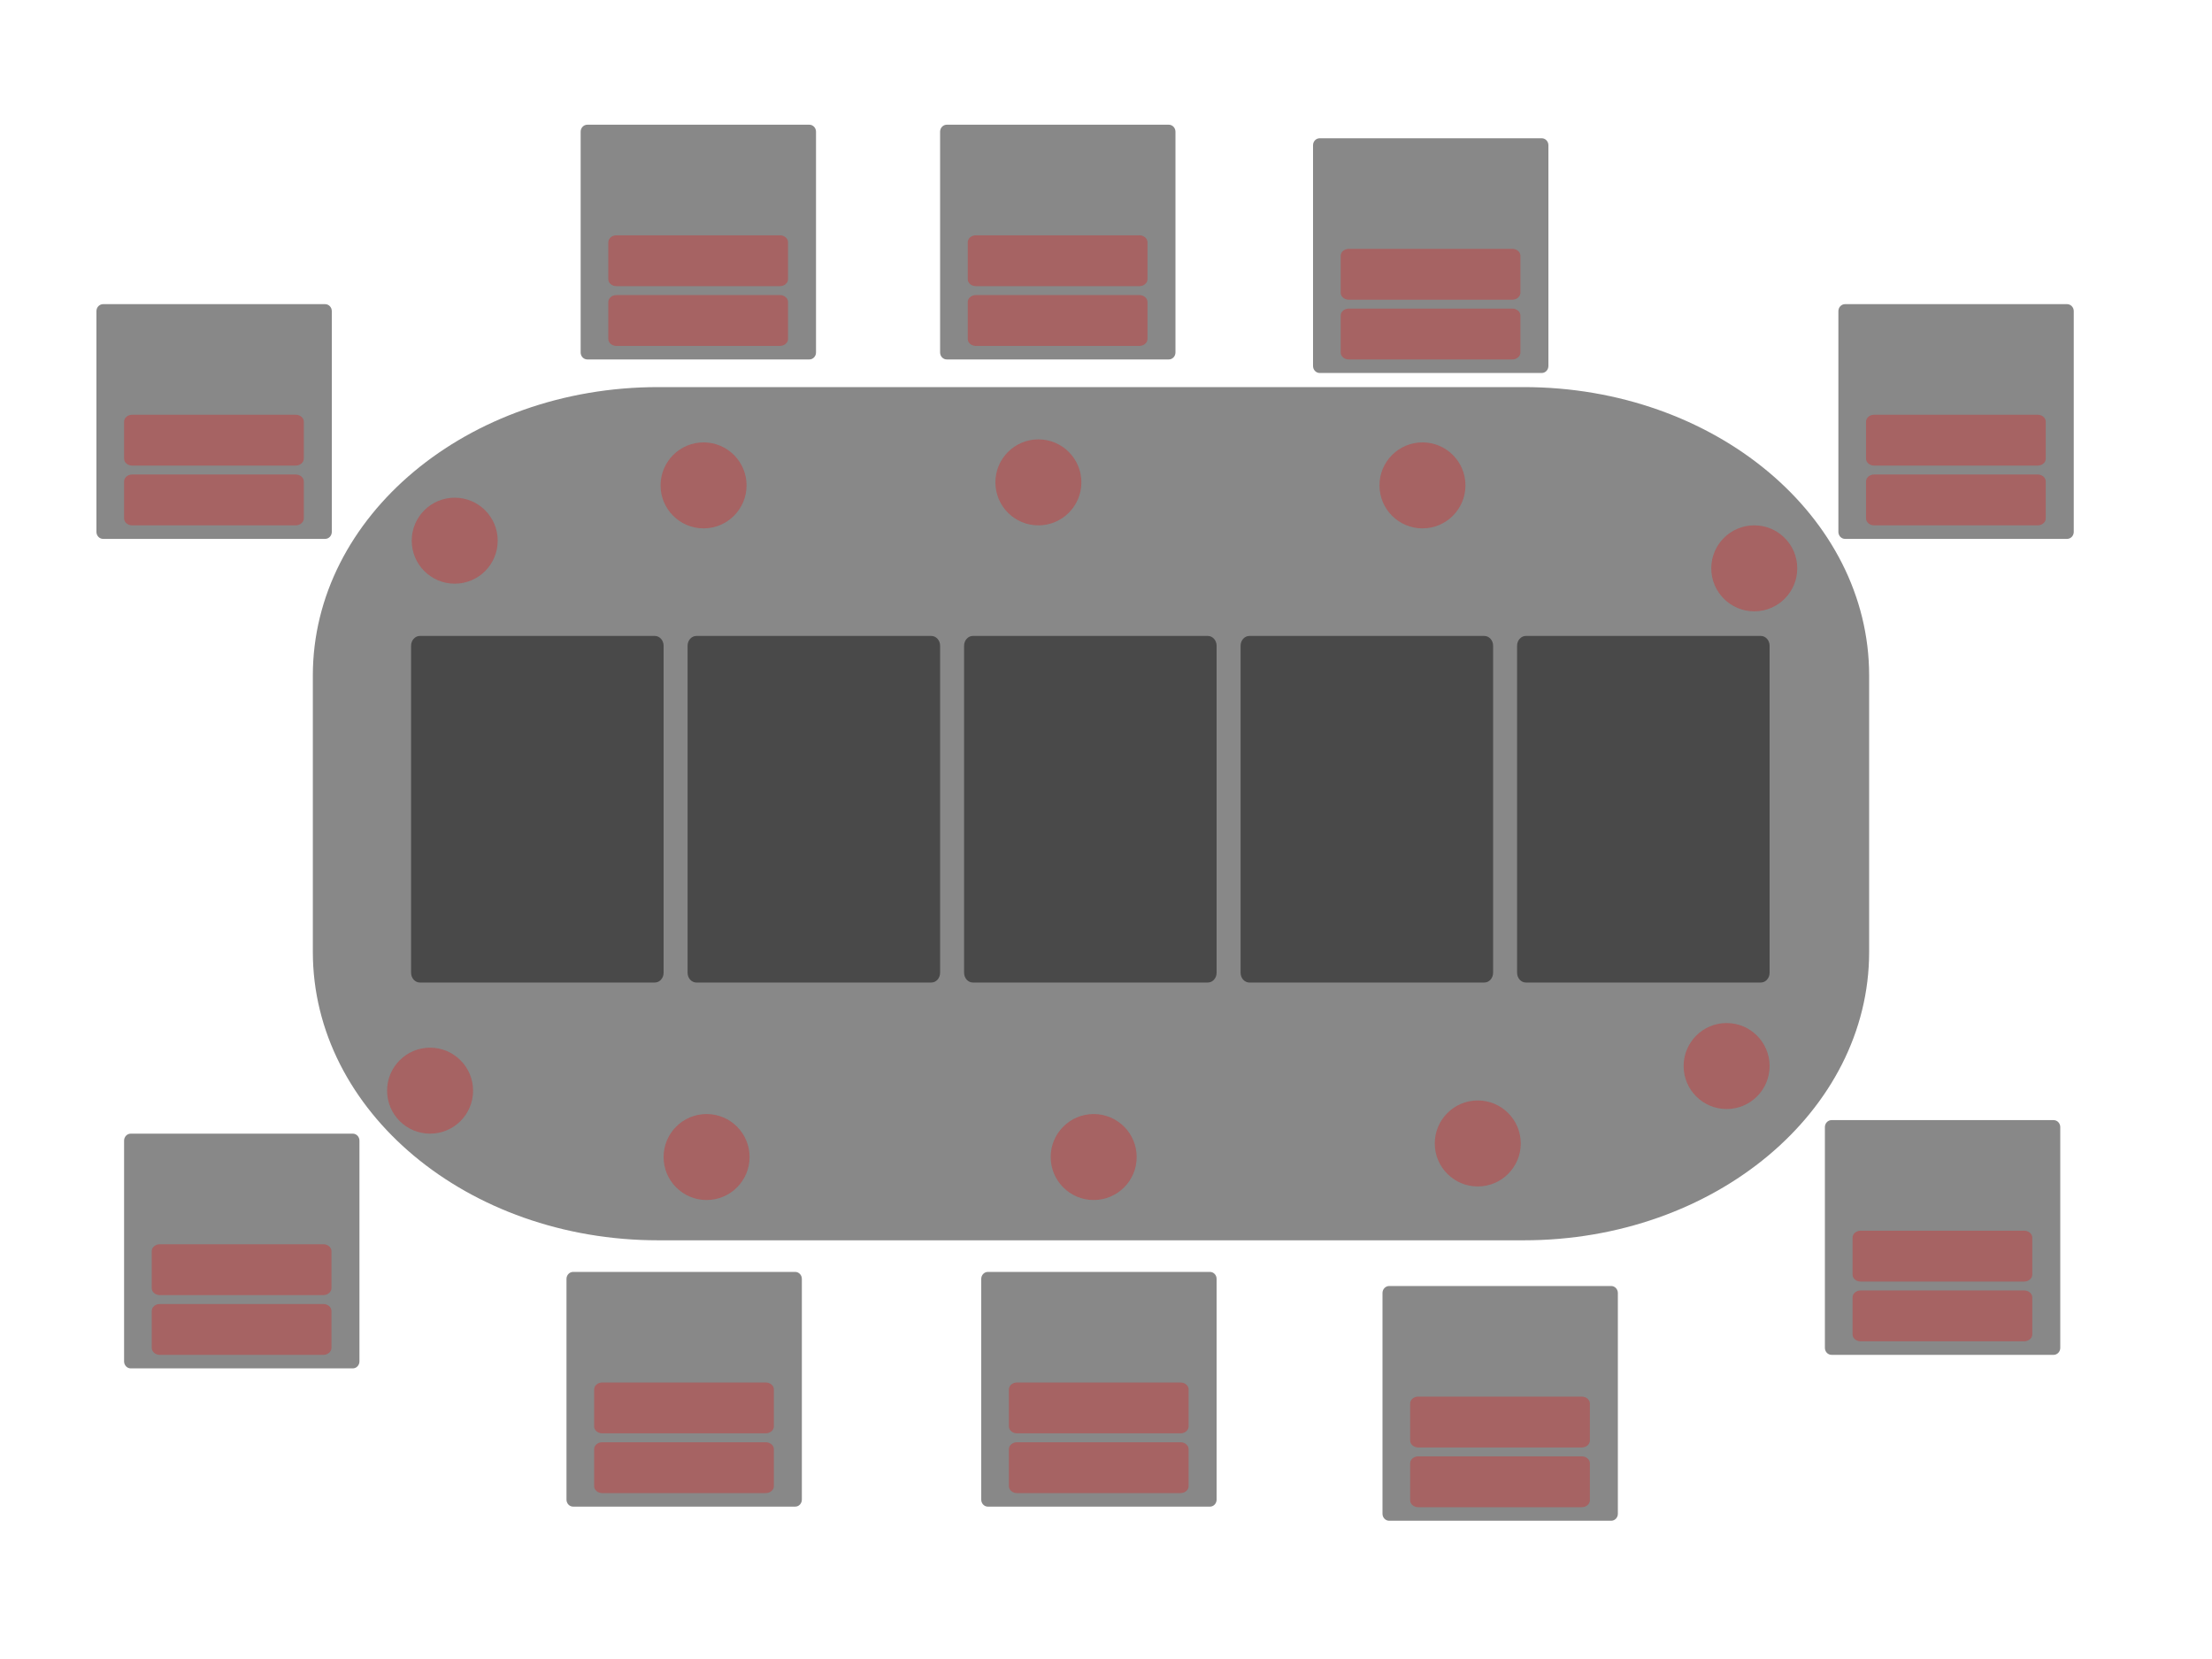
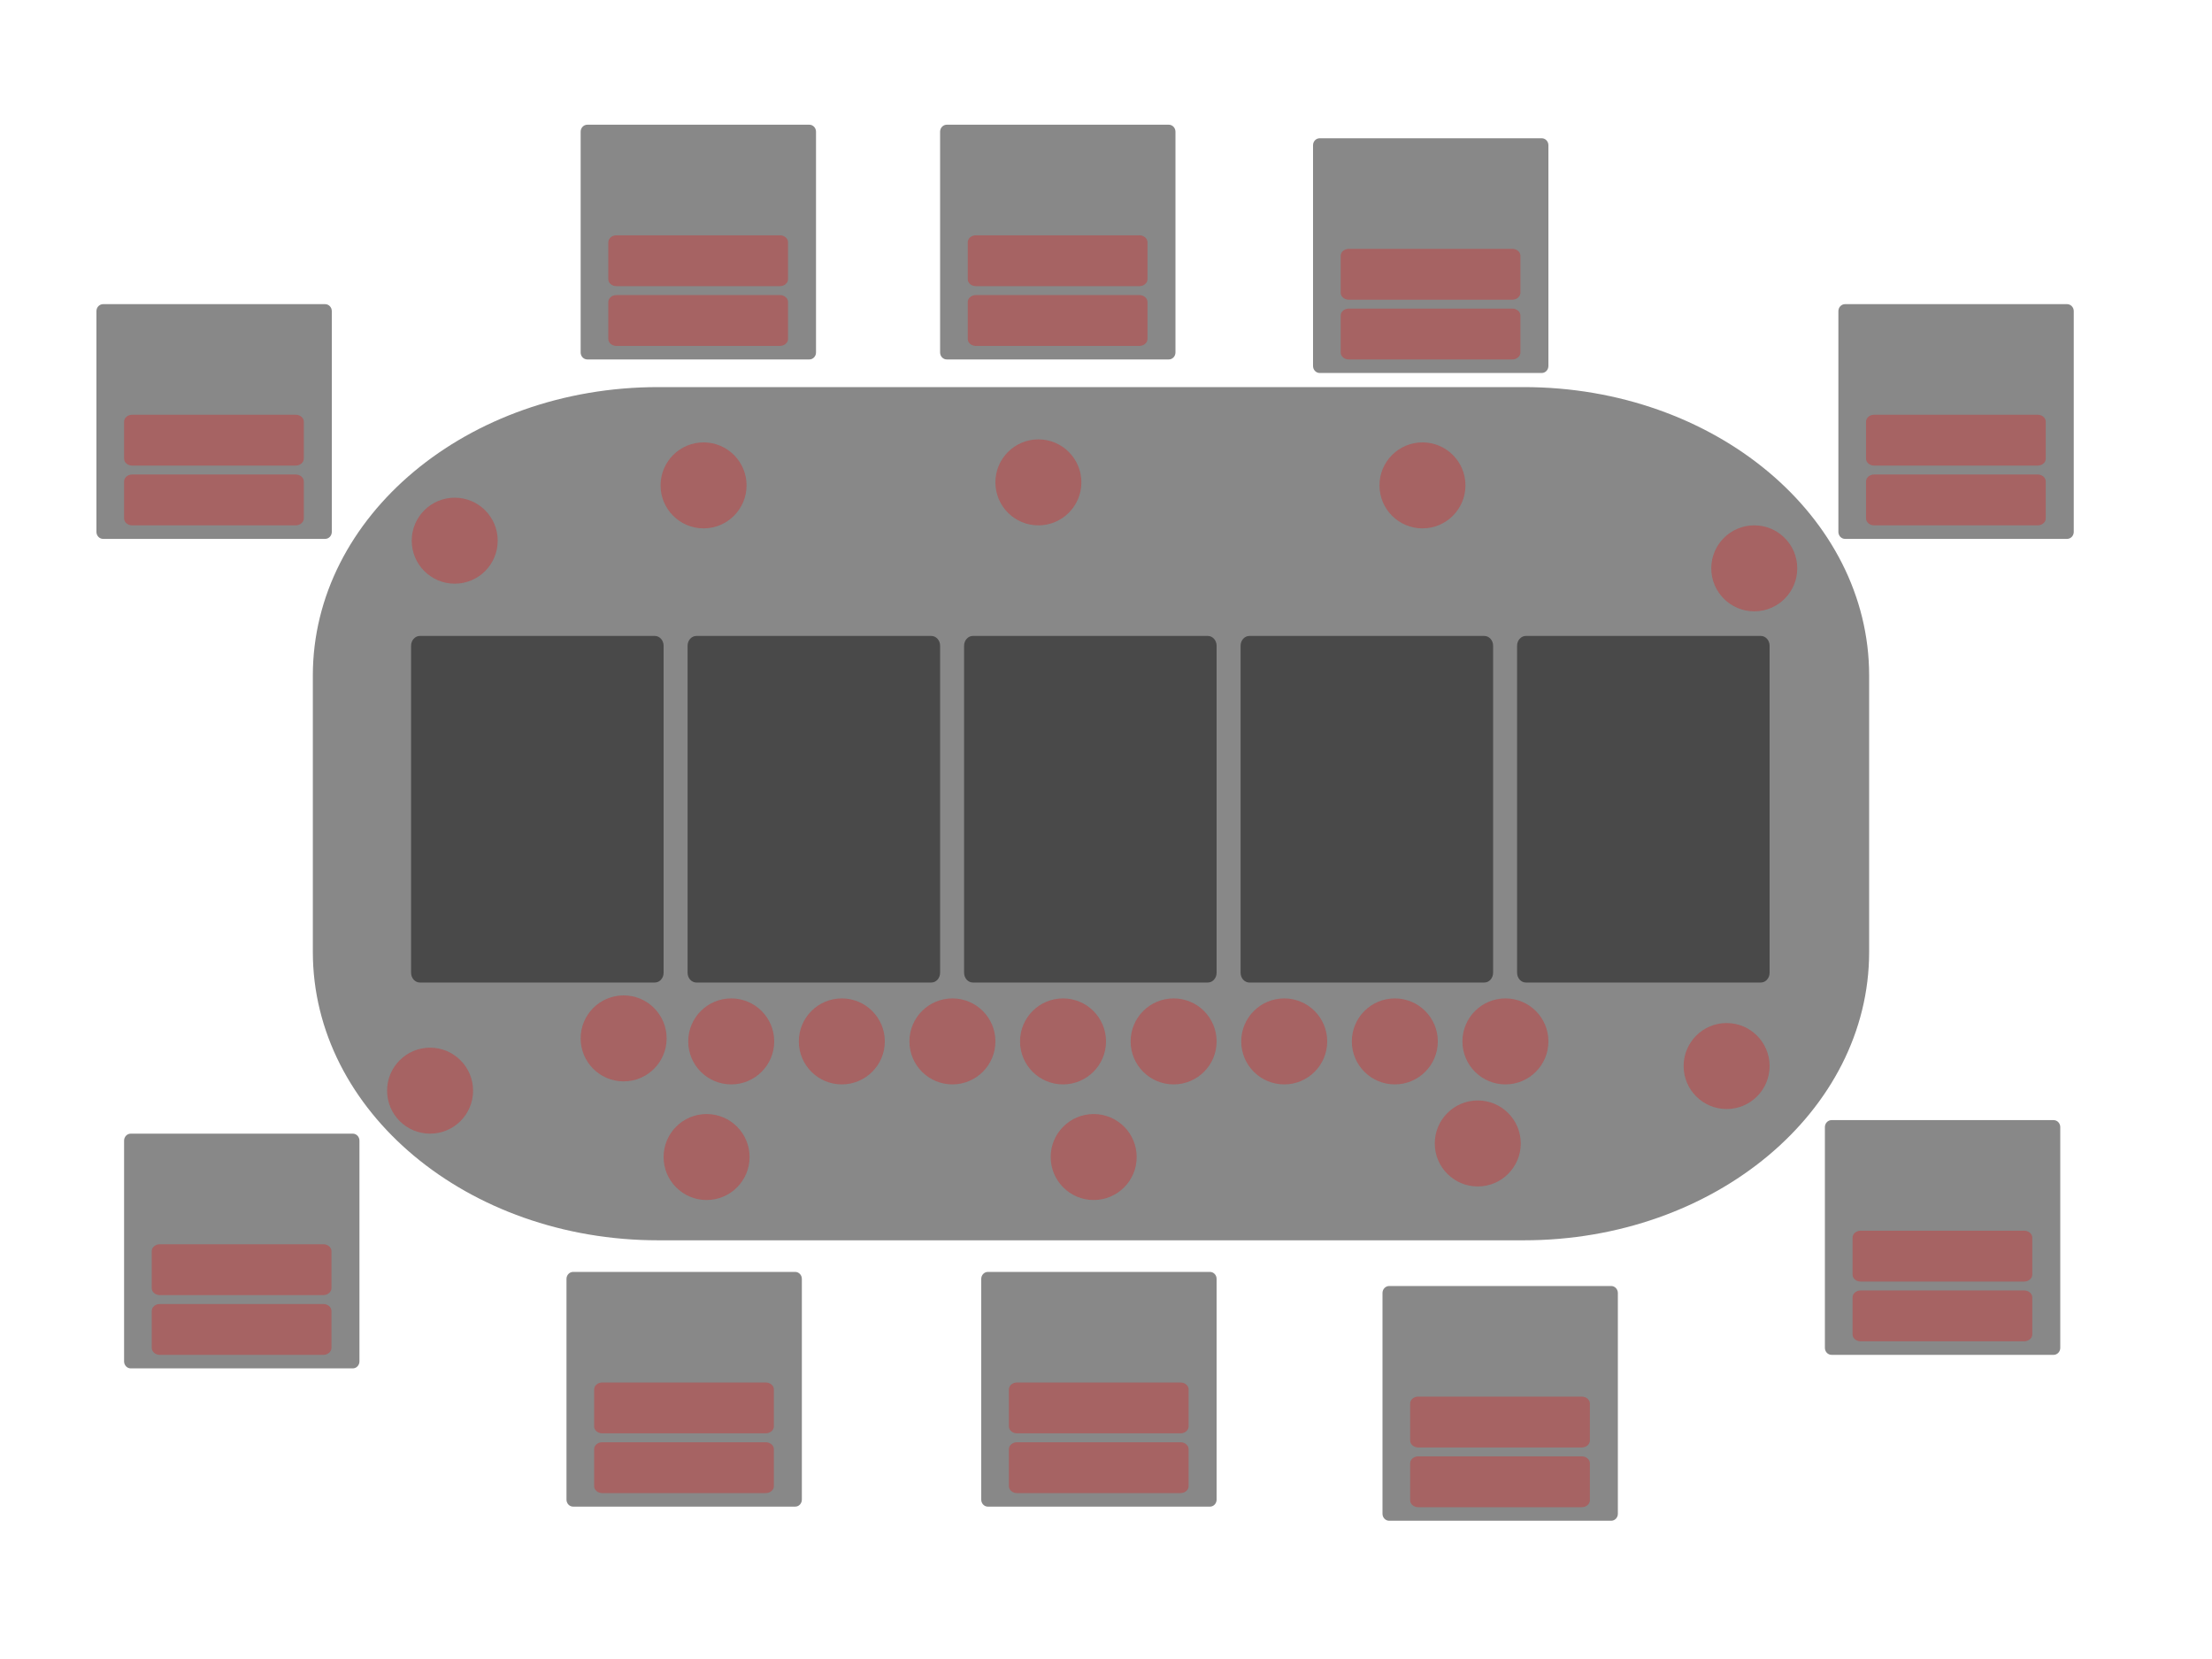
<svg xmlns="http://www.w3.org/2000/svg" xmlns:xlink="http://www.w3.org/1999/xlink" width="800" height="600" id="svg2" version="1.0">
  <defs id="defs16" />
  <g id="layer1" style="display:none">
    <path style="opacity:0.467;fill:#c83737;fill-opacity:1;stroke:none;stroke-width:3.043;stroke-linecap:round;stroke-linejoin:miter;stroke-miterlimit:4;stroke-dasharray:24.344, 12.172;stroke-dashoffset:0;stroke-opacity:1" id="bet" d="M 43.848 24.003 A 15.546 15.546 0 1 1  12.756,24.003 A 15.546 15.546 0 1 1  43.848 24.003 z" transform="translate(-12.75565,-9.548578)" />
  </g>
  <g id="layer_table" style="display:none">
    <rect style="opacity:0.467;fill:#000000;fill-opacity:1;stroke:none;stroke-width:3.043;stroke-linecap:round;stroke-linejoin:miter;stroke-miterlimit:4;stroke-dasharray:24.344, 12.172;stroke-dashoffset:0;stroke-opacity:1" id="table" width="562.857" height="308.571" x="0" y="0" rx="124.9" ry="104.3" />
  </g>
  <g id="layer_card" style="display:none">
    <rect style="opacity:0.467;fill:#000000;fill-opacity:1;stroke:none;stroke-width:3.043;stroke-linecap:round;stroke-linejoin:miter;stroke-miterlimit:4;stroke-dasharray:24.344, 12.172;stroke-dashoffset:0;stroke-opacity:1" id="card" width="91.324" height="125.343" x="0" y="-1.1368684e-13" rx="3.174" ry="3.543" />
  </g>
  <g id="layer_label" style="display:none">
    <rect style="opacity:0.467;fill:#c83737;fill-opacity:1;stroke:none;stroke-width:3.043;stroke-linecap:round;stroke-linejoin:miter;stroke-miterlimit:4;stroke-dasharray:24.344, 12.172;stroke-dashoffset:0;stroke-opacity:1;display:inline" id="label" width="65" height="18.387" x="0" y="0" rx="2.94" ry="2.524" />
  </g>
  <g id="layer_seat" style="display:none">
    <g id="seat">
      <rect ry="2.524" rx="2.412" y="0" x="0" height="84.896" width="85.123" id="seat_background" style="opacity:0.467;fill:#000000;fill-opacity:1;stroke:none;stroke-width:3.043;stroke-linecap:round;stroke-linejoin:miter;stroke-miterlimit:4;stroke-dasharray:24.344, 12.172;stroke-dashoffset:0;stroke-opacity:1" />
      <use height="600" width="800" transform="translate(10,40)" id="seat_name" xlink:href="#label" y="0" x="0" style="display:inline" />
      <use height="600" width="800" transform="translate(10,61.61265)" id="seat_money" xlink:href="#label" y="0" x="0" style="display:inline" />
    </g>
  </g>
  <g id="layer_game" style="display:inline">
    <use style="display:inline" x="0" y="0" xlink:href="#table" id="transform_table" transform="translate(113.1429,140)" width="800" height="600" />
    <use style="display:inline" x="0" y="0" xlink:href="#card" id="transform_card0" transform="translate(148.6765,230)" width="800" height="600" />
    <use height="600" width="800" transform="translate(248.6765,230)" id="transform_card1" xlink:href="#card" y="0" x="0" style="display:inline" />
    <use style="display:inline" x="0" y="0" xlink:href="#card" id="transform_card2" transform="translate(348.6765,230)" width="800" height="600" />
    <use height="600" width="800" transform="translate(448.6765,230)" id="transform_card3" xlink:href="#card" y="0" x="0" style="display:inline" />
    <use style="display:inline" x="0" y="0" xlink:href="#card" id="transform_card4" transform="translate(548.6765,230)" width="800" height="600" />
    <use style="display:inline" x="0" y="0" xlink:href="#bet" id="transform_bet0" transform="translate(148.9081,181.0919)" width="800" height="600" />
    <use height="600" width="800" transform="translate(238.9081,161.0919)" id="transform_bet1" xlink:href="#bet" y="0" x="0" style="display:inline" />
    <use style="display:inline" x="0" y="0" xlink:href="#bet" id="transform_bet2" transform="translate(360,160)" width="800" height="600" />
    <use height="600" width="800" transform="translate(498.9081,161.0919)" id="transform_bet3" xlink:href="#bet" y="0" x="0" style="display:inline" />
    <use style="display:inline" x="0" y="0" xlink:href="#bet" id="transform_bet4" transform="translate(618.9081,191.0919)" width="800" height="600" />
    <use height="600" width="800" transform="translate(608.9081,371.0919)" id="transform_bet5" xlink:href="#bet" y="0" x="0" style="display:inline" />
    <use style="display:inline" x="0" y="0" xlink:href="#bet" id="transform_bet6" transform="translate(518.9081,399.0919)" width="800" height="600" />
    <use style="display:inline" x="0" y="0" xlink:href="#bet" id="transform_bet7" transform="translate(380,404)" width="800" height="600" />
    <use height="600" width="800" transform="translate(240,404)" id="transform_bet8" xlink:href="#bet" y="0" x="0" style="display:inline" />
    <use style="display:inline" x="0" y="0" xlink:href="#bet" id="transform_bet9" transform="translate(140,380)" width="800" height="600" />
    <use style="display:inline" x="0" y="0" xlink:href="#seat" id="transform_seat0" transform="translate(34.87745,110)" width="800" height="600" />
    <use height="600" width="800" transform="translate(210,45.10417)" id="transform_seat1" xlink:href="#seat" y="0" x="0" style="display:inline" />
    <use style="display:inline" x="0" y="0" xlink:href="#seat" id="transform_seat2" transform="translate(340,45.10417)" width="800" height="600" />
    <use height="600" width="800" transform="translate(474.8775,50)" id="transform_seat3" xlink:href="#seat" y="0" x="0" style="display:inline" />
    <use style="display:inline" x="0" y="0" xlink:href="#seat" id="transform_seat4" transform="translate(664.8774,110)" width="800" height="600" />
    <use height="600" width="800" transform="translate(660,405.1042)" id="transform_seat5" xlink:href="#seat" y="0" x="0" style="display:inline" />
    <use style="display:inline" x="0" y="0" xlink:href="#seat" id="transform_seat6" transform="translate(500,465.1042)" width="800" height="600" />
    <use height="600" width="800" transform="translate(354.8775,460)" id="transform_seat7" xlink:href="#seat" y="0" x="0" style="display:inline" />
    <use style="display:inline" x="0" y="0" xlink:href="#seat" id="transform_seat8" transform="translate(204.8775,460)" width="800" height="600" />
    <use height="600" width="800" transform="translate(44.87745,410)" id="transform_seat9" xlink:href="#seat" y="0" x="0" style="display:inline" />
+     <use height="600" width="800" transform="translate(210,361.0919)" id="transform_pot7" xlink:href="#bet" y="0" x="0" style="display:inline" />
+     <use style="display:inline" x="0" y="0" xlink:href="#bet" id="transform_pot5" transform="translate(248.9081,362.1838)" width="800" height="600" />
+     <use height="600" width="800" transform="translate(288.9081,362.1838)" id="transform_pot3" xlink:href="#bet" y="0" x="0" style="display:inline" />
+     <use style="display:inline" x="0" y="0" xlink:href="#bet" id="transform_pot1" transform="translate(328.9081,362.1838)" width="800" height="600" />
+     <use height="600" width="800" transform="translate(368.9081,362.1838)" id="transform_pot0" xlink:href="#bet" y="0" x="0" style="display:inline" />
+     <use style="display:inline" x="0" y="0" xlink:href="#bet" id="transform_pot2" transform="translate(408.9081,362.1838)" width="800" height="600" />
+     <use height="600" width="800" transform="translate(448.9081,362.1838)" id="transform_pot4" xlink:href="#bet" y="0" x="0" style="display:inline" />
+     <use style="display:inline" x="0" y="0" xlink:href="#bet" id="transform_pot6" transform="translate(488.9081,362.1838)" width="800" height="600" />
+     <use height="600" width="800" transform="translate(528.9081,362.1838)" id="transform_pot8" xlink:href="#bet" y="0" x="0" style="display:inline" />
  </g>
</svg>
